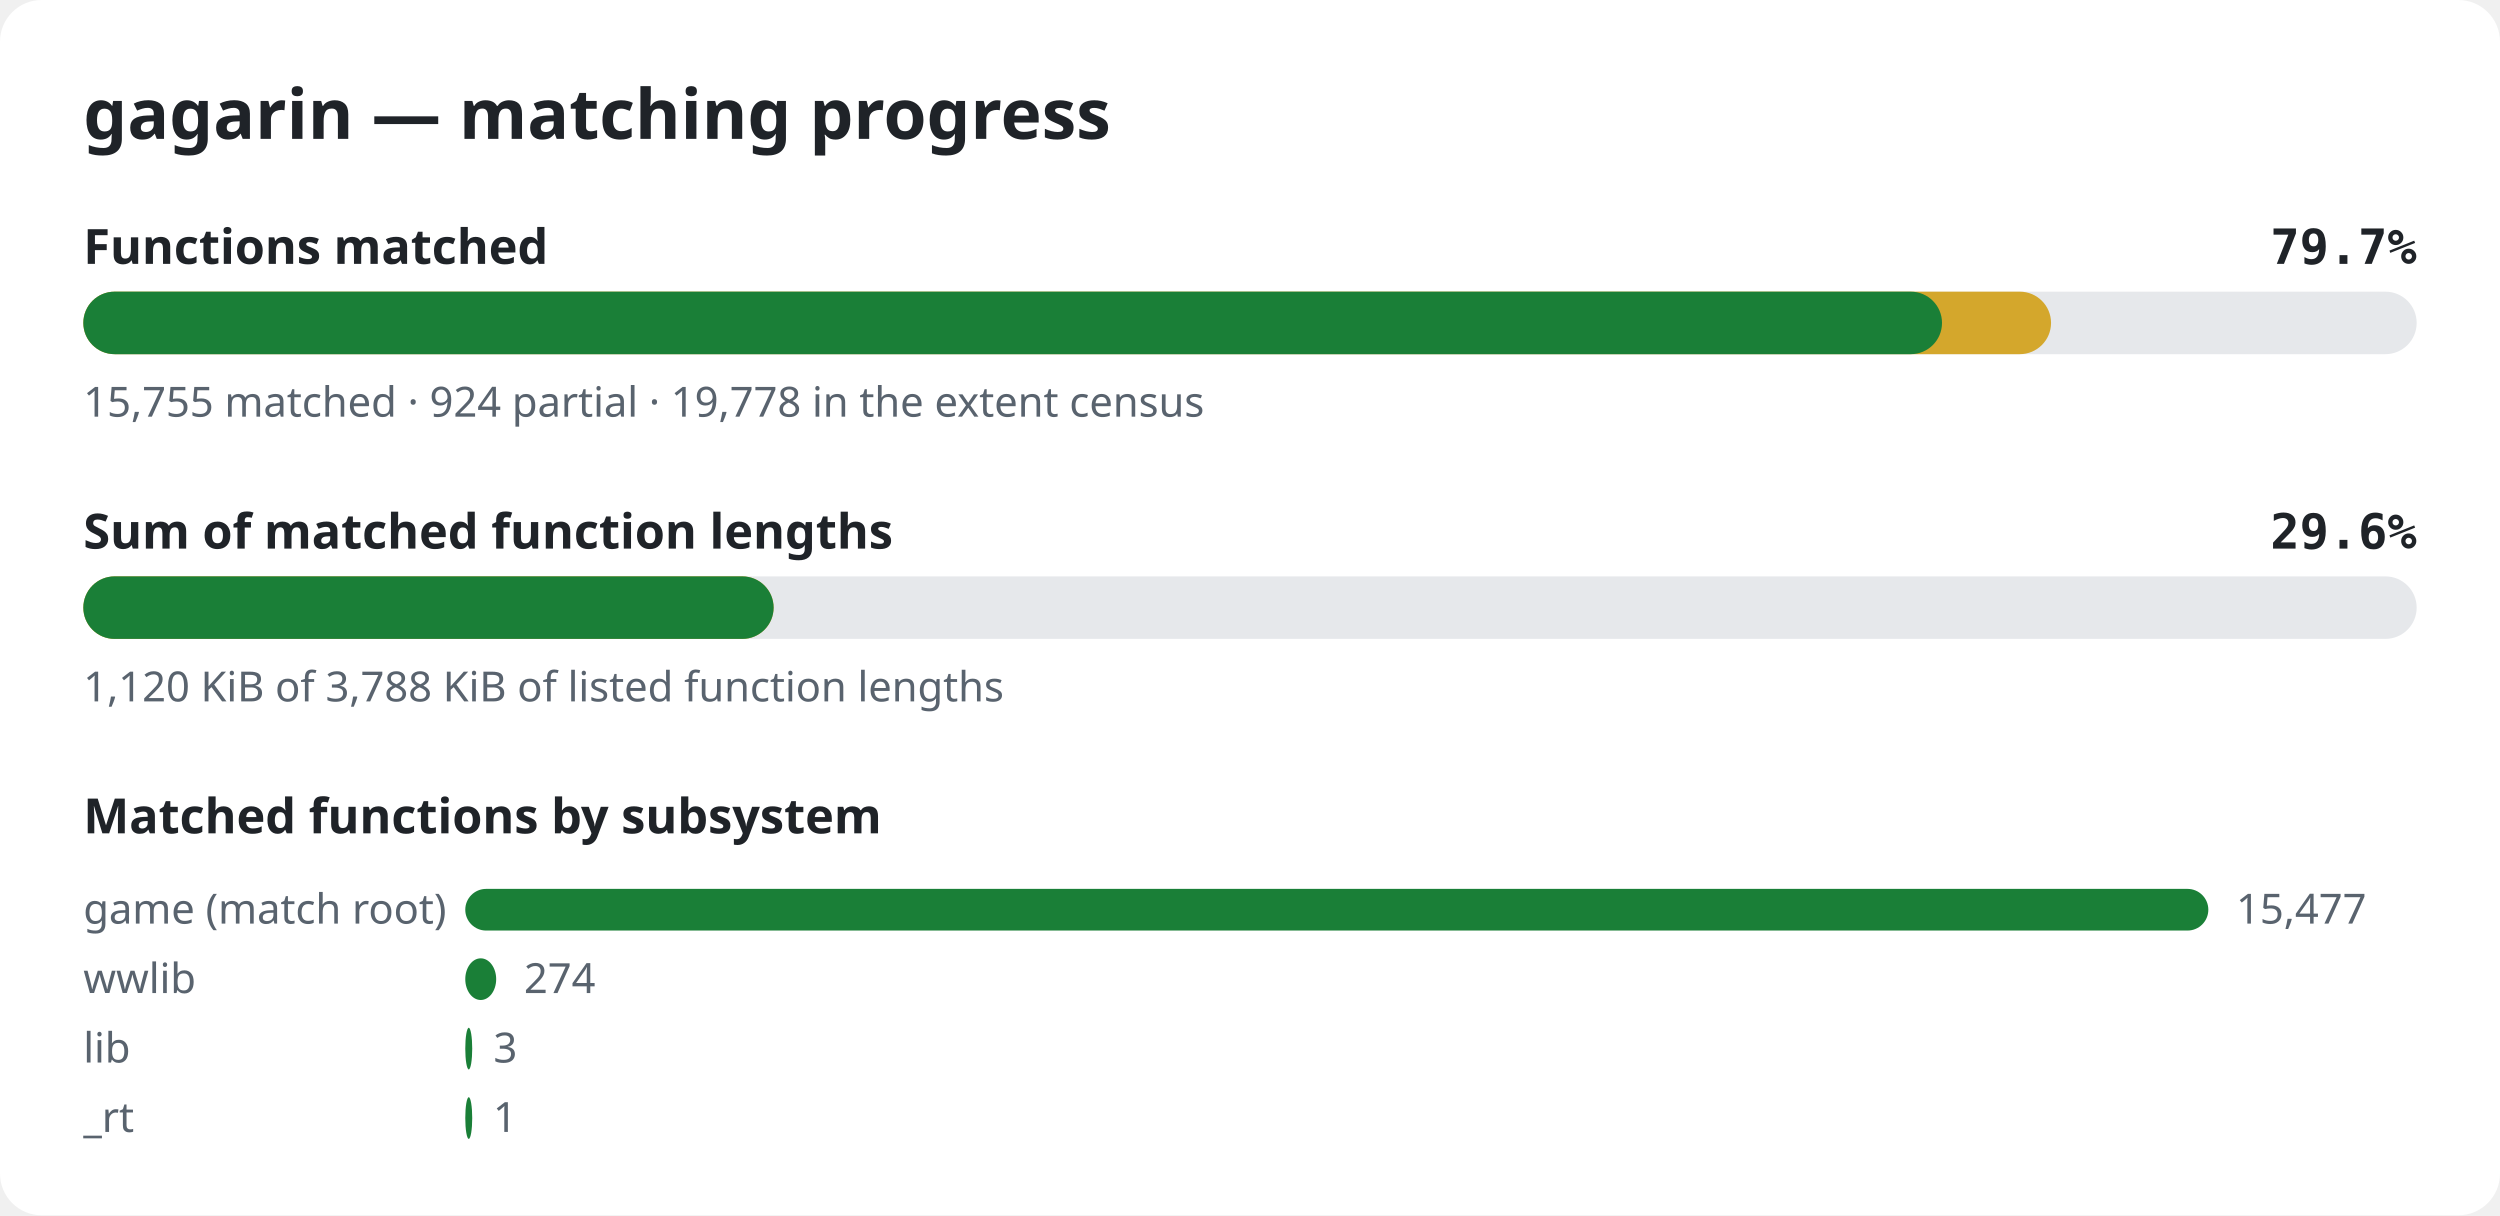
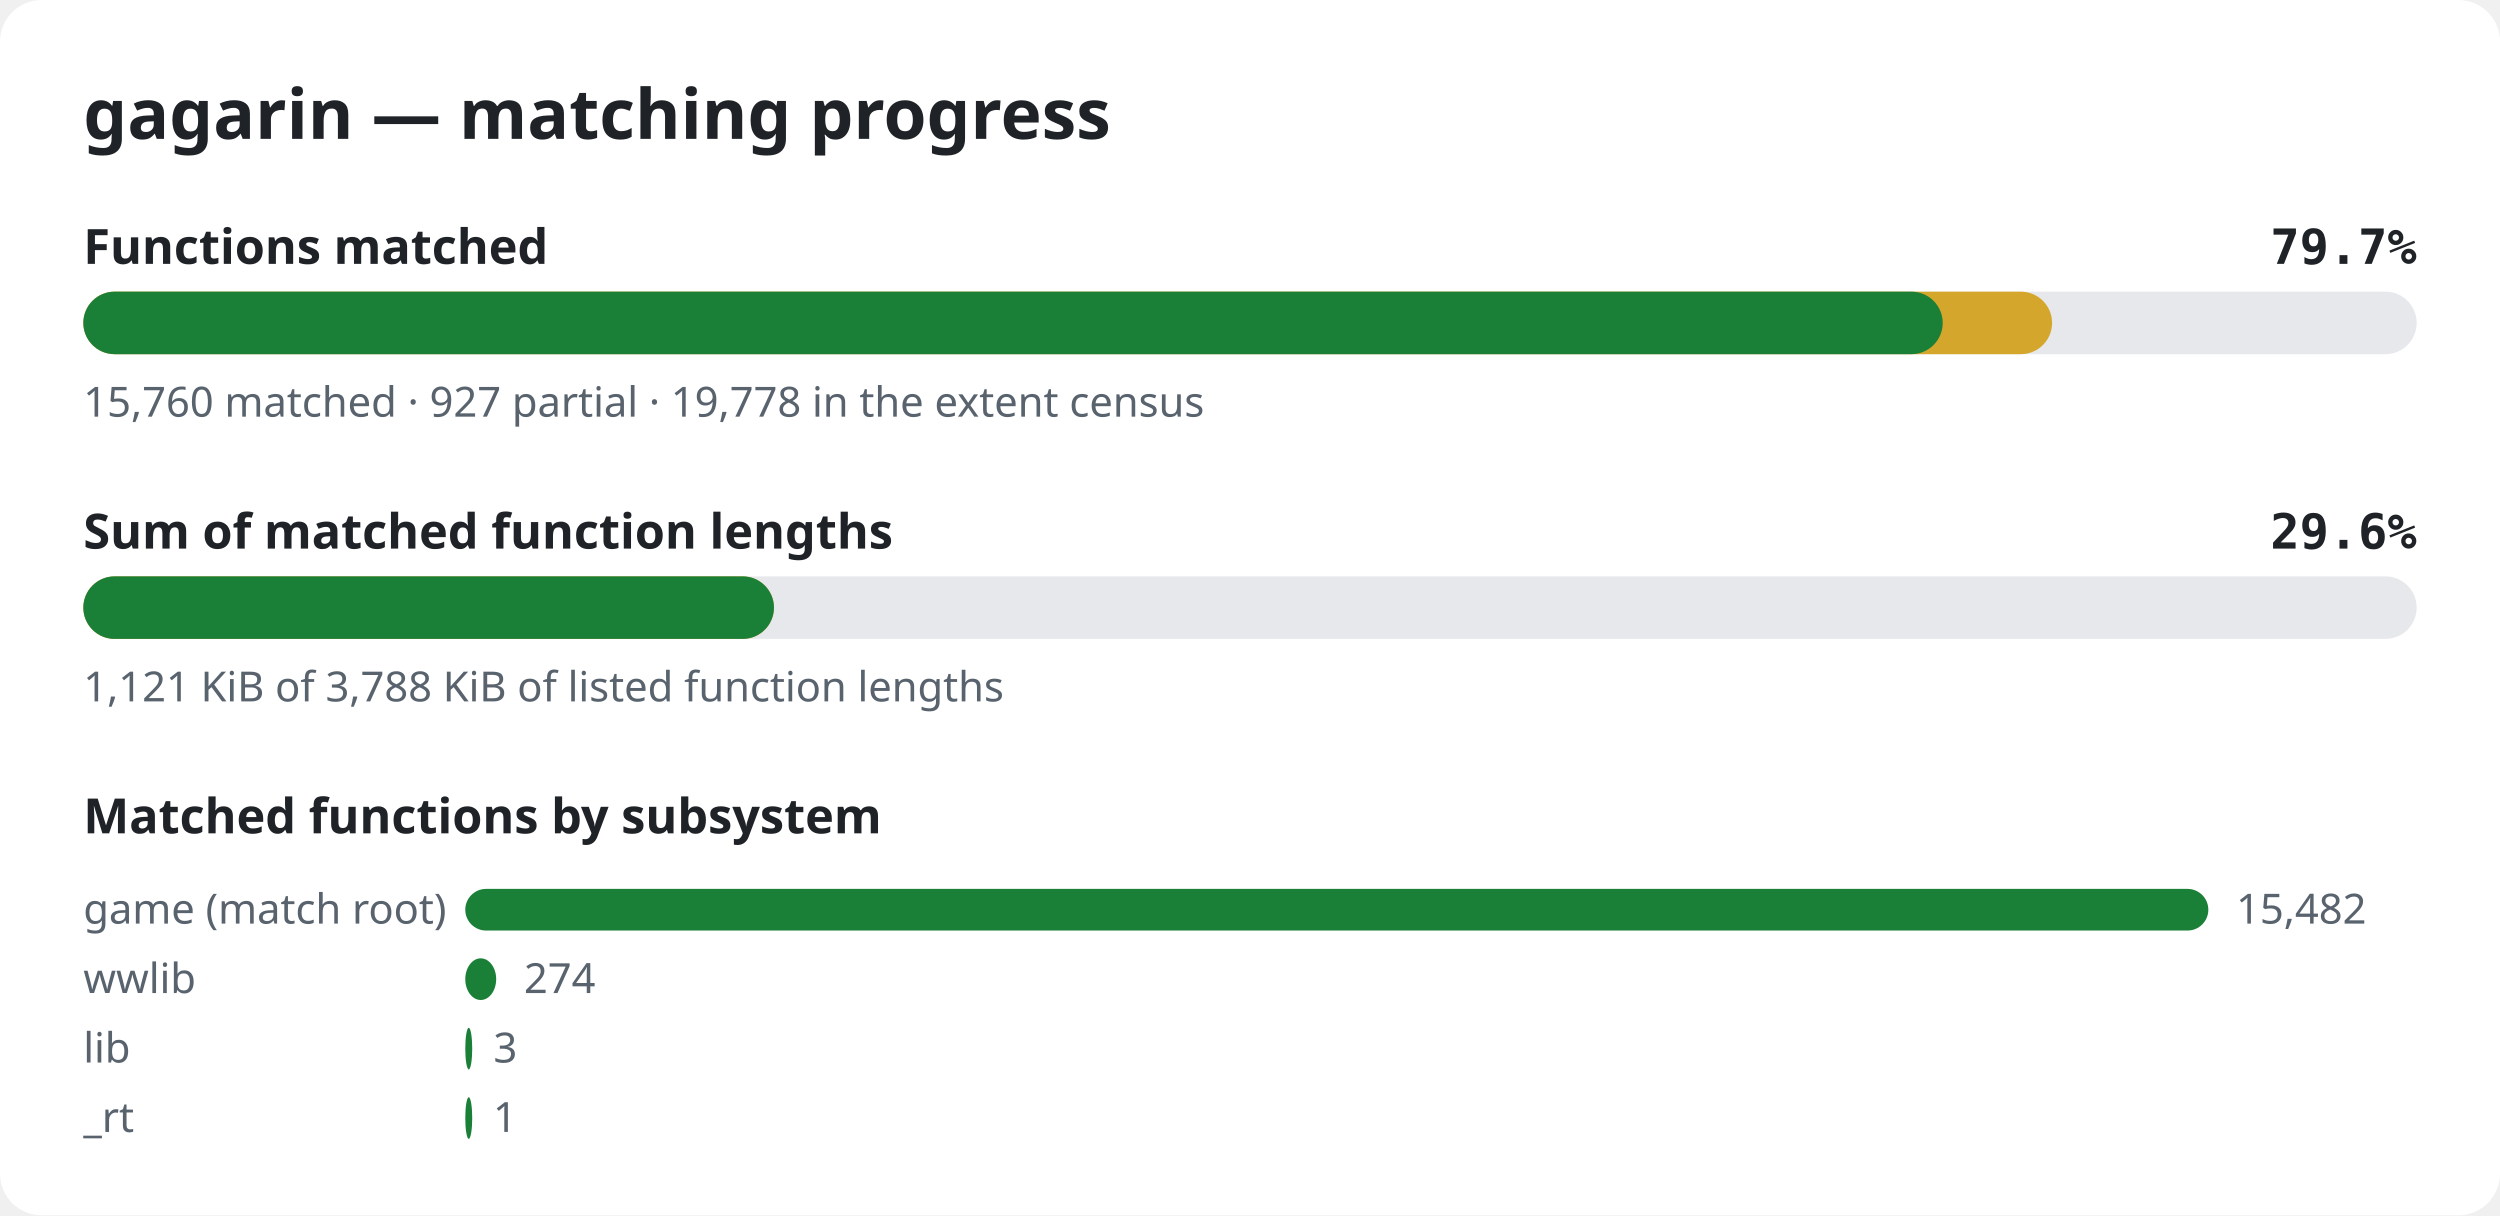
<svg xmlns="http://www.w3.org/2000/svg" width="720" height="350" viewBox="0 0 720 350" role="img" aria-label="gagarin matching progress">
  <style>.bg{fill:#ffffff}.title{font:600 20px sans-serif;fill:#1f2328}.label{font:600 14px sans-serif;fill:#1f2328}.pct{font:600 14px monospace;fill:#1f2328}.note{font:12px sans-serif;fill:#59636e}.track{fill:#e6e8eb}.done{fill:#1a7f37}.partial{fill:#d4a72c}@media (prefers-color-scheme: dark){.bg{fill:#0d1117}.title,.label,.pct{fill:#e6edf3}.note{fill:#9198a1}.track{fill:#262c36}.done{fill:#3fb950}.partial{fill:#d29922}}</style>
  <rect width="720" height="350" rx="12" class="bg" />
  <text x="24" y="40" class="title">gagarin — matching progress</text>
  <text x="24" y="76" class="label">Functions matched</text>
  <text x="696" y="76" class="pct" text-anchor="end">79.7%</text>
  <rect x="24" y="84" width="672" height="18" rx="9" class="track" />
-   <rect x="24" y="84" width="566.7" height="18" rx="9" class="partial" />
-   <rect x="24" y="84" width="535.3" height="18" rx="9" class="done" />
-   <text x="24" y="120" class="note">15,755 matched · 924 partial · 19,778 in the extent census</text>
+   <rect x="24" y="84" width="567.0" height="18" rx="9" class="partial" />
+   <rect x="24" y="84" width="535.5" height="18" rx="9" class="done" />
+   <text x="24" y="120" class="note">15,760 matched · 927 partial · 19,778 in the extent census</text>
  <text x="24" y="158" class="label">Sum of matched function lengths</text>
  <text x="696" y="158" class="pct" text-anchor="end">29.6%</text>
  <rect x="24" y="166" width="672" height="18" rx="9" class="track" />
-   <rect x="24" y="166" width="198.8" height="18" rx="9" class="partial" />
-   <rect x="24" y="166" width="198.8" height="18" rx="9" class="done" />
-   <text x="24" y="202" class="note">1,120 KiB of 3,788 KiB of listed function lengths</text>
+   <rect x="24" y="166" width="198.9" height="18" rx="9" class="partial" />
+   <rect x="24" y="166" width="198.9" height="18" rx="9" class="done" />
+   <text x="24" y="202" class="note">1,121 KiB of 3,788 KiB of listed function lengths</text>
  <text x="24" y="240" class="label">Matched functions by subsystem</text>
  <text x="24" y="266" class="note">game (match root)</text>
  <rect x="134" y="256" width="502.0" height="12" rx="6" class="done" />
-   <text x="644.0" y="266" class="note">15,477</text>
+   <text x="644.0" y="266" class="note">15,482</text>
  <text x="24" y="286" class="note">wwlib</text>
  <rect x="134" y="276" width="8.9" height="12" rx="6" class="done" />
  <text x="150.9" y="286" class="note">274</text>
  <text x="24" y="306" class="note">lib</text>
  <rect x="134" y="296" width="2.0" height="12" rx="6" class="done" />
  <text x="142.1" y="306" class="note">3</text>
  <text x="24" y="326" class="note">_rt</text>
  <rect x="134" y="316" width="2.0" height="12" rx="6" class="done" />
  <text x="142.0" y="326" class="note">1</text>
</svg>
